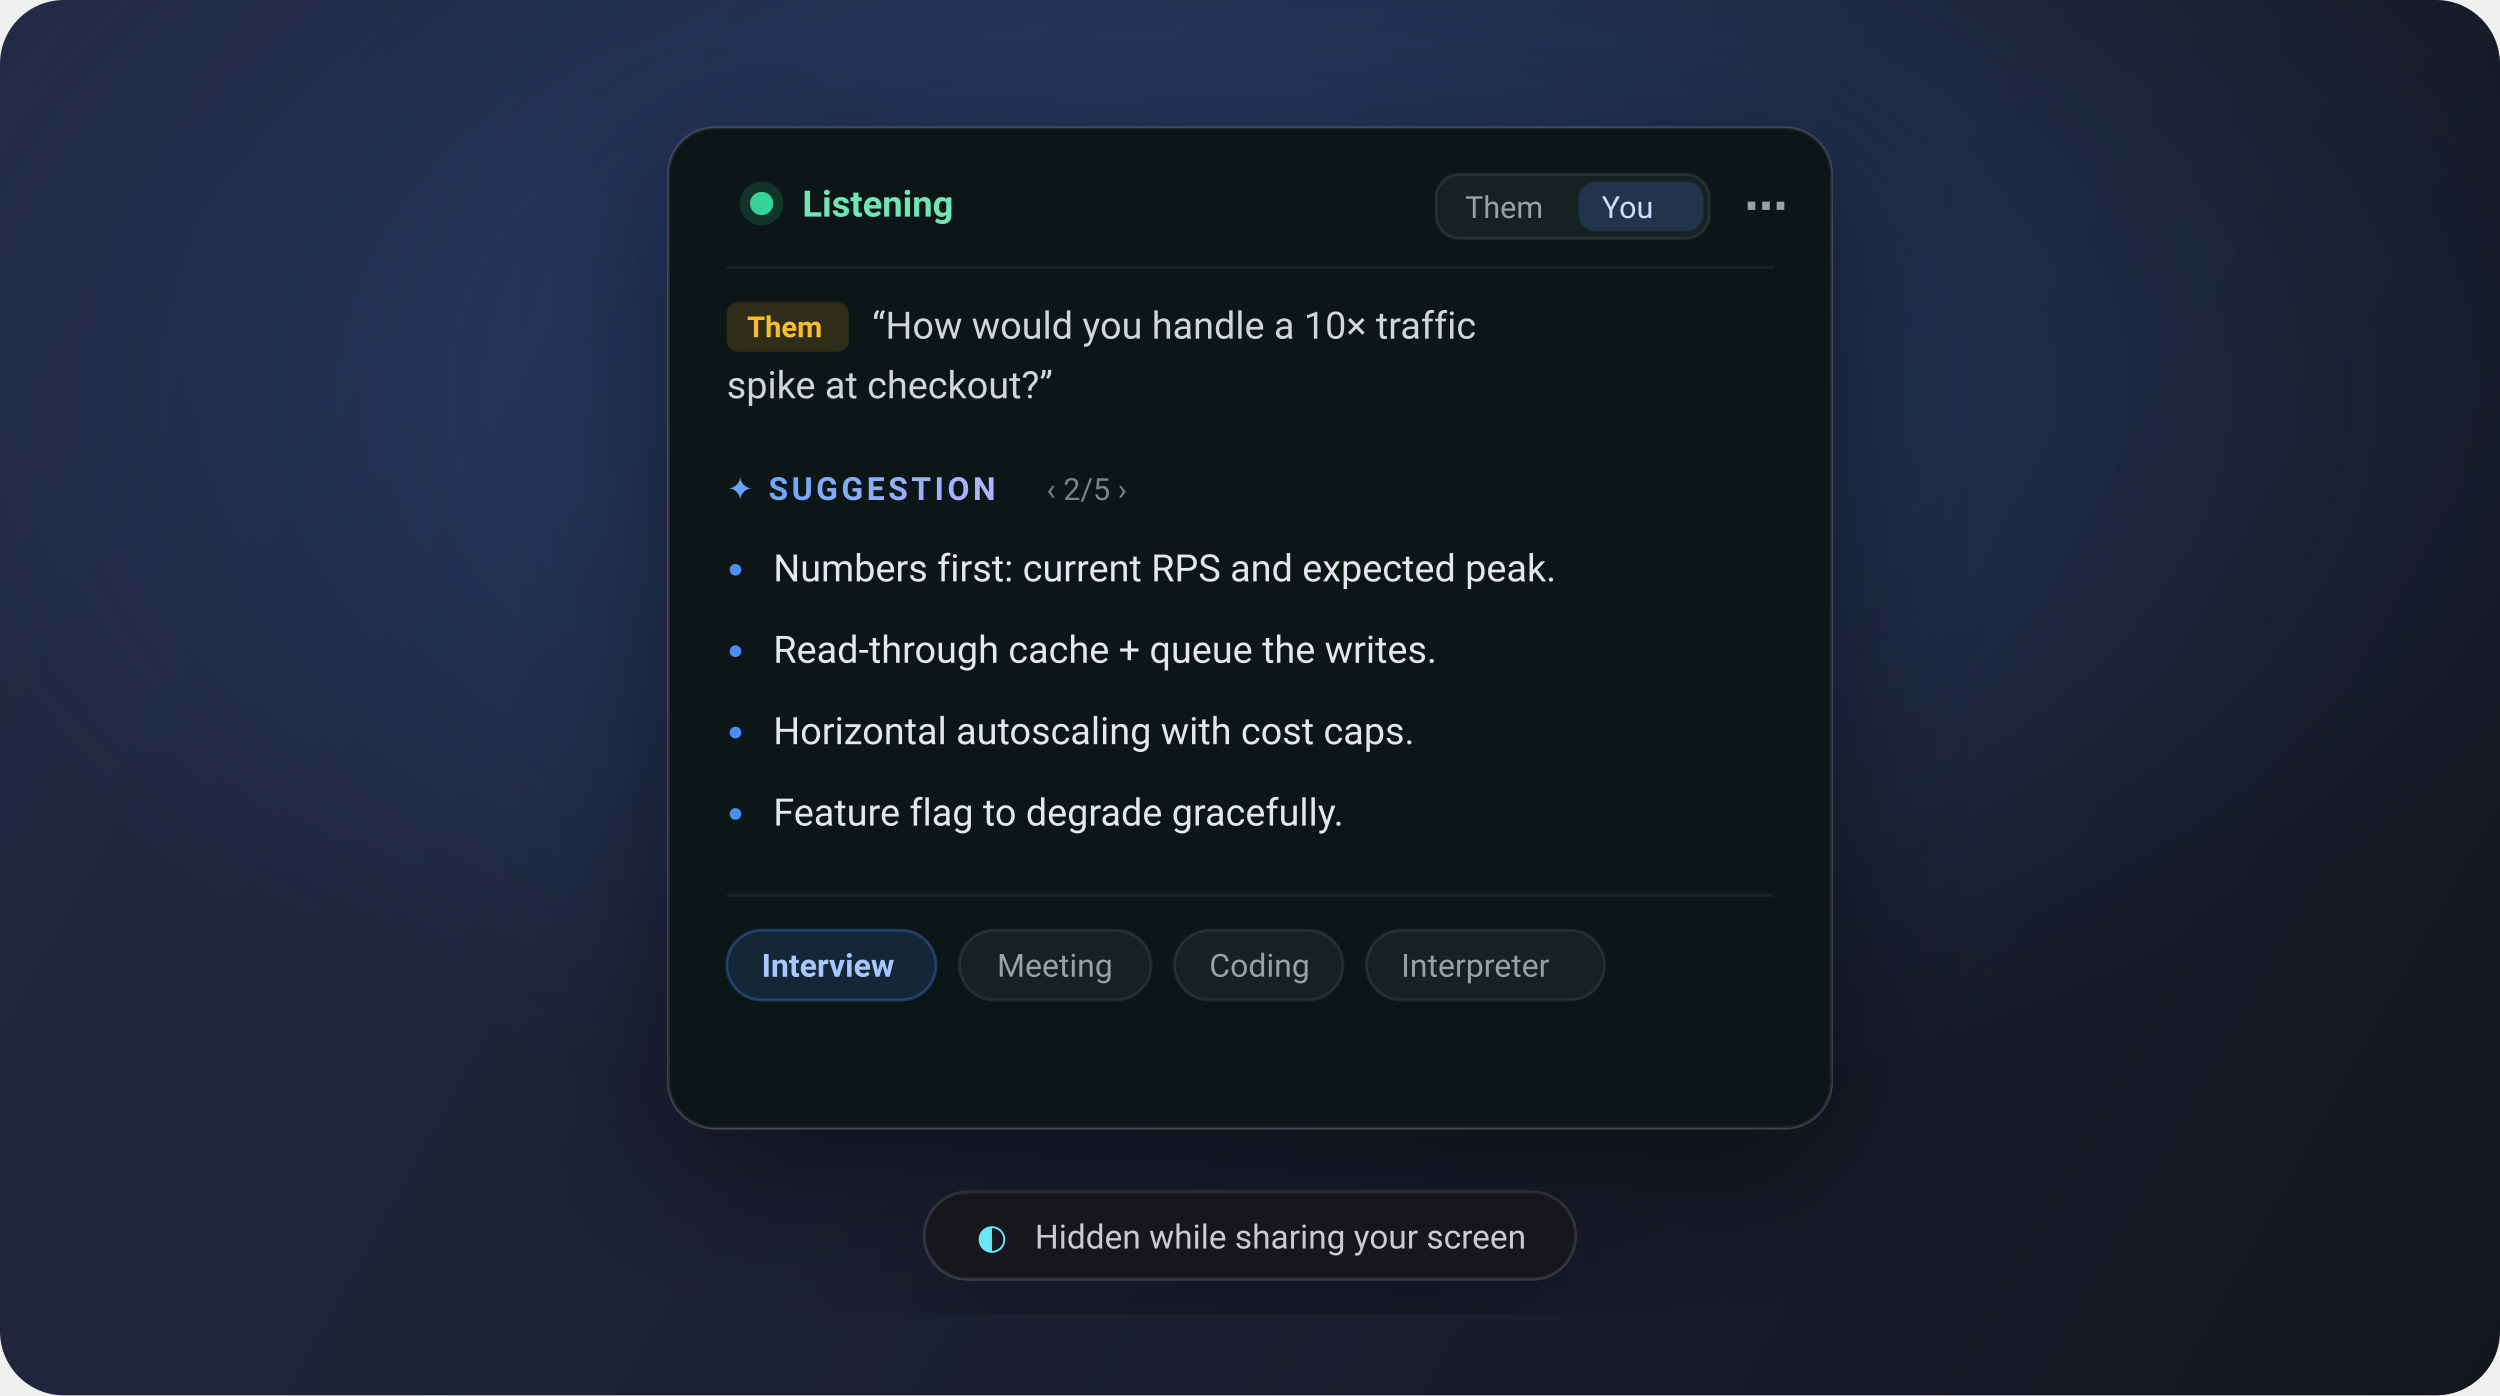
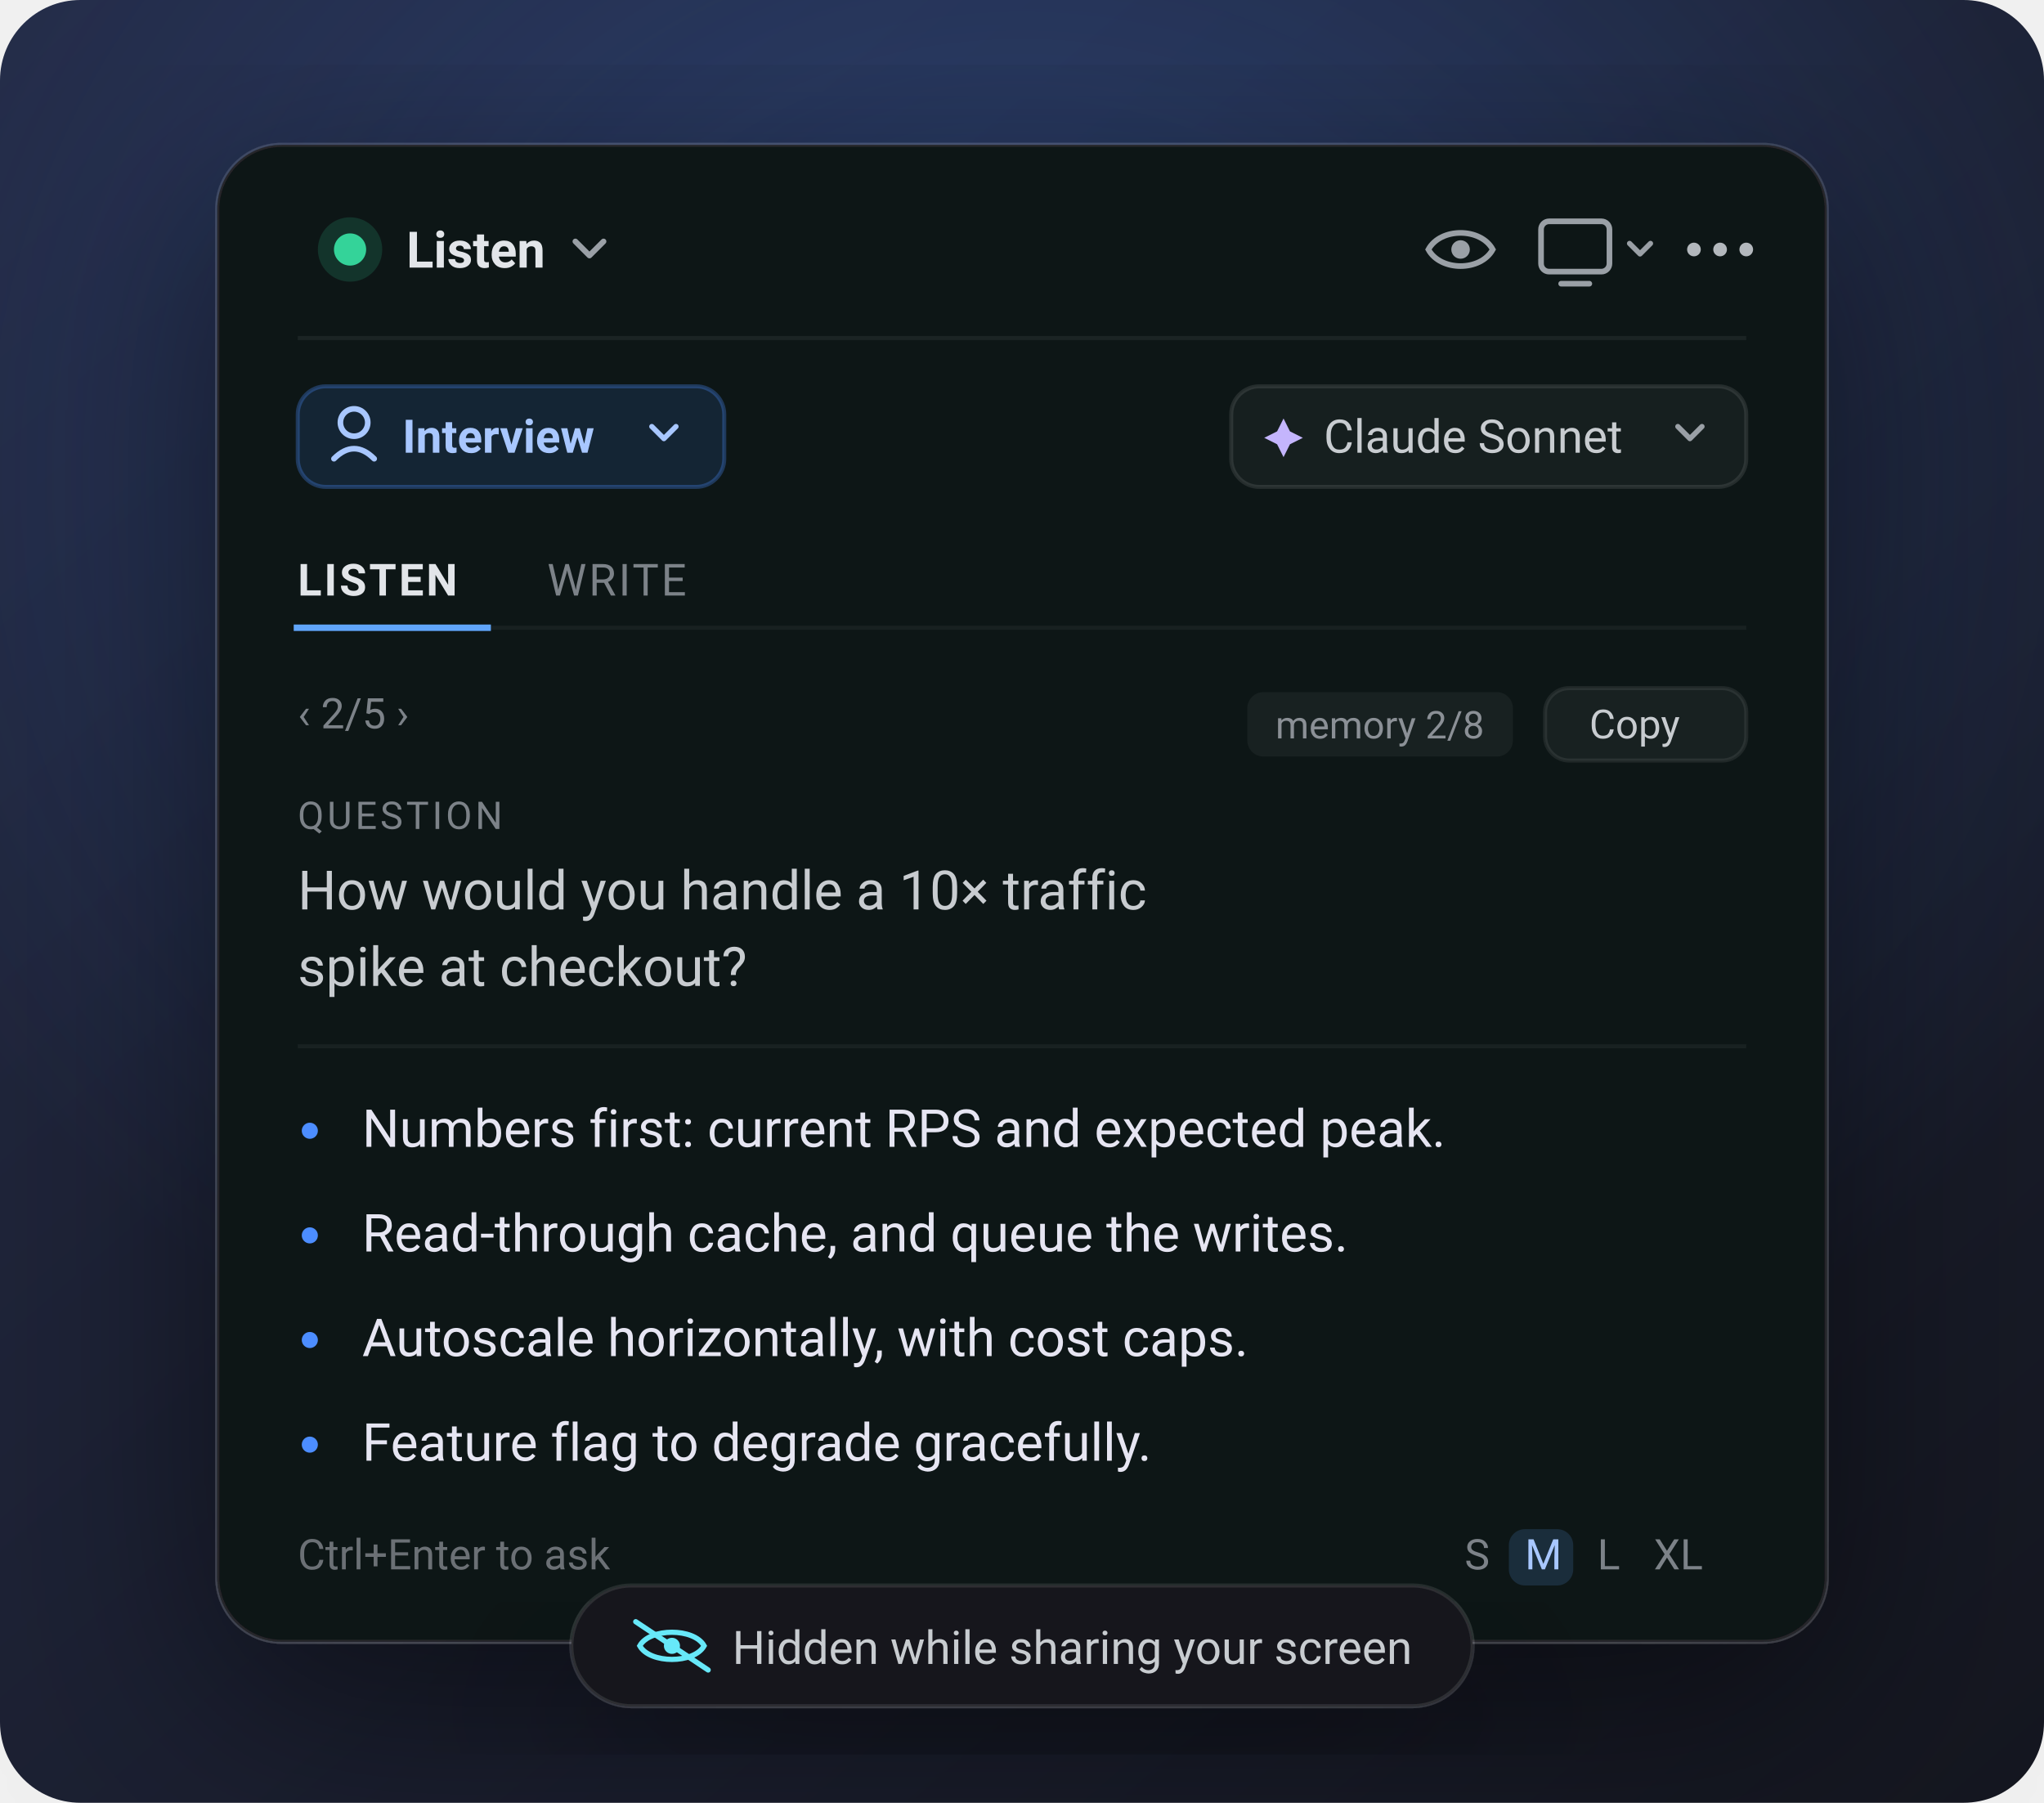
- <svg xmlns="http://www.w3.org/2000/svg" width="860" height="480" viewBox="0 0 860 480" fill="none" font-family="'Segoe UI', system-ui, -apple-system, Roboto, sans-serif">
+ <svg xmlns="http://www.w3.org/2000/svg" width="508" height="448" viewBox="176 4 508 448" fill="none" font-family="'Segoe UI', system-ui, -apple-system, Roboto, sans-serif">
  <defs>
-     <linearGradient id="backdrop" x1="0" y1="0" x2="860" y2="480" gradientUnits="userSpaceOnUse">
+     <linearGradient id="backdrop" x1="0" y1="0" x2="1" y2="1">
      <stop offset="0" stop-color="#232a45" />
      <stop offset="1" stop-color="#14161f" />
    </linearGradient>
-     <radialGradient id="glow" cx="0.5" cy="0.28" r="0.55">
+     <radialGradient id="glow" cx="0.5" cy="0.26" r="0.6">
      <stop offset="0" stop-color="#4c8dff" stop-opacity="0.28" />
      <stop offset="1" stop-color="#4c8dff" stop-opacity="0" />
    </radialGradient>
-     <linearGradient id="accentText" x1="250" y1="0" x2="360" y2="0" gradientUnits="userSpaceOnUse">
-       <stop offset="0" stop-color="#60a5fa" />
-       <stop offset="1" stop-color="#c4b5fd" />
-     </linearGradient>
    <filter id="cardShadow" x="-40%" y="-40%" width="180%" height="180%">
      <feDropShadow dx="0" dy="16" stdDeviation="26" flood-color="#000000" flood-opacity="0.5" />
    </filter>
  </defs>
-   <rect x="0" y="0" width="860" height="480" rx="22" fill="url(#backdrop)" />
-   <rect x="0" y="0" width="860" height="480" rx="22" fill="url(#glow)" />
+   <rect x="176" y="4" width="508" height="448" rx="20" fill="url(#backdrop)" />
+   <rect x="176" y="4" width="508" height="448" rx="20" fill="url(#glow)" />
  <g filter="url(#cardShadow)">
-     <rect x="230" y="44" width="400" height="344" rx="16" fill="#111317" stroke="#ffffff" stroke-opacity="0.09" />
+     <rect x="230" y="40" width="400" height="372" rx="16" fill="#111317" stroke="#ffffff" stroke-opacity="0.09" />
  </g>
-   <circle cx="262" cy="70" r="7.5" fill="#34d399" fill-opacity="0.16" />
-   <circle cx="262" cy="70" r="4" fill="#34d399" />
-   <text x="276" y="74.5" fill="#6ee7b7" font-size="12.5" font-weight="600">Listening</text>
-   <rect x="494" y="60" width="94" height="22" rx="8" fill="#ffffff" fill-opacity="0.05" stroke="#ffffff" stroke-opacity="0.08" />
-   <text x="504" y="75" fill="#9aa0a6" font-size="10.5">Them</text>
-   <rect x="543" y="62.5" width="43" height="17" rx="6" fill="#4c8dff" fill-opacity="0.18" />
-   <text x="551" y="75" fill="#cdddff" font-size="10.5">You</text>
-   <text x="600" y="76" fill="#9aa0a6" font-size="15" font-weight="700">⋯</text>
-   <line x1="250" y1="92" x2="610" y2="92" stroke="#ffffff" stroke-opacity="0.06" />
-   <rect x="250" y="104" width="42" height="17" rx="4" fill="#fbbf24" fill-opacity="0.14" />
-   <text x="257" y="116" fill="#fbbf24" font-size="10" font-weight="600">Them</text>
-   <text x="300" y="116.5" fill="#d2d5d9" font-size="13">“How would you handle a 10× traffic</text>
-   <text x="250" y="137" fill="#d2d5d9" font-size="13">spike at checkout?”</text>
-   <text x="250" y="172" fill="url(#accentText)" font-size="11" font-weight="700" letter-spacing="1.2">✦ SUGGESTION</text>
-   <text x="360" y="172" fill="#7c8288" font-size="10.5">‹ 2/5 ›</text>
-   <circle cx="253" cy="196" r="2" fill="#4c8dff" />
-   <text x="266" y="200" fill="#e6e5f2" font-size="13">Numbers first: current RPS and expected peak.</text>
-   <circle cx="253" cy="224" r="2" fill="#4c8dff" />
-   <text x="266" y="228" fill="#e6e5f2" font-size="13">Read-through cache + queue the writes.</text>
-   <circle cx="253" cy="252" r="2" fill="#4c8dff" />
-   <text x="266" y="256" fill="#e6e5f2" font-size="13">Horizontal autoscaling with cost caps.</text>
-   <circle cx="253" cy="280" r="2" fill="#4c8dff" />
-   <text x="266" y="284" fill="#e6e5f2" font-size="13">Feature flag to degrade gracefully.</text>
-   <line x1="250" y1="308" x2="610" y2="308" stroke="#ffffff" stroke-opacity="0.06" />
-   <rect x="250" y="320" width="72" height="24" rx="12" fill="#4c8dff" fill-opacity="0.14" stroke="#4c8dff" stroke-opacity="0.3" />
-   <text x="262" y="336" fill="#a8c7ff" font-size="11" font-weight="600">Interview</text>
-   <rect x="330" y="320" width="66" height="24" rx="12" fill="#ffffff" fill-opacity="0.05" stroke="#ffffff" stroke-opacity="0.08" />
-   <text x="343" y="336" fill="#9aa0a6" font-size="11">Meeting</text>
-   <rect x="404" y="320" width="58" height="24" rx="12" fill="#ffffff" fill-opacity="0.05" stroke="#ffffff" stroke-opacity="0.08" />
-   <text x="416" y="336" fill="#9aa0a6" font-size="11">Coding</text>
-   <rect x="470" y="320" width="82" height="24" rx="12" fill="#ffffff" fill-opacity="0.05" stroke="#ffffff" stroke-opacity="0.08" />
-   <text x="482" y="336" fill="#9aa0a6" font-size="11">Interpreter</text>
+   <circle cx="263" cy="66" r="8" fill="#34d399" fill-opacity="0.16" />
+   <circle cx="263" cy="66" r="4" fill="#34d399" />
+   <text x="277" y="70.5" fill="#e2e5e9" font-size="12.5" font-weight="600">Listen</text>
+   <path d="M319 64 l3.5 3.5 l3.5 -3.5" stroke="#9aa0a6" stroke-width="1.4" stroke-linecap="round" stroke-linejoin="round" />
+   <path d="M531 66 C 534 60.5, 544 60.5, 547 66 C 544 71.5, 534 71.5, 531 66 Z" stroke="#9aa0a6" stroke-width="1.4" fill="none" />
+   <circle cx="539" cy="66" r="2.3" fill="#9aa0a6" />
+   <rect x="559" y="59" width="17" height="12.5" rx="2" stroke="#9aa0a6" stroke-width="1.4" fill="none" />
+   <line x1="564" y1="74.5" x2="571" y2="74.5" stroke="#9aa0a6" stroke-width="1.4" stroke-linecap="round" />
+   <path d="M581 64.5 l2.6 2.6 l2.6 -2.6" stroke="#9aa0a6" stroke-width="1.3" stroke-linecap="round" stroke-linejoin="round" />
+   <circle cx="597" cy="66" r="1.7" fill="#b3b8bd" />
+   <circle cx="603.5" cy="66" r="1.7" fill="#b3b8bd" />
+   <circle cx="610" cy="66" r="1.7" fill="#b3b8bd" />
+   <line x1="250" y1="88" x2="610" y2="88" stroke="#ffffff" stroke-opacity="0.06" />
+   <rect x="250" y="100" width="106" height="25" rx="7" fill="#4c8dff" fill-opacity="0.13" stroke="#4c8dff" stroke-opacity="0.3" />
+   <circle cx="264" cy="109" r="3.4" stroke="#a8c7ff" stroke-width="1.4" fill="none" />
+   <path d="M259 118 q5 -5 10 0" stroke="#a8c7ff" stroke-width="1.4" fill="none" stroke-linecap="round" />
+   <text x="276" y="116.5" fill="#a8c7ff" font-size="11.5" font-weight="600">Interview</text>
+   <path d="M338 110 l3 3 l3 -3" stroke="#a8c7ff" stroke-width="1.3" stroke-linecap="round" stroke-linejoin="round" />
+   <rect x="482" y="100" width="128" height="25" rx="7" fill="#ffffff" fill-opacity="0.04" stroke="#ffffff" stroke-opacity="0.1" />
+   <path d="M495 108 l1.6 3.2 l3.2 1.6 l-3.2 1.6 l-1.6 3.2 l-1.6 -3.2 l-3.2 -1.6 l3.2 -1.6 z" fill="#c4b5fd" />
+   <text x="505" y="116.5" fill="#c8ccd0" font-size="11.5">Claude Sonnet</text>
+   <path d="M593 110 l3 3 l3 -3" stroke="#9aa0a6" stroke-width="1.3" stroke-linecap="round" stroke-linejoin="round" />
+   <text x="250" y="152" fill="#e2e5e9" font-size="11" font-weight="600" letter-spacing="0.6">LISTEN</text>
+   <text x="312" y="152" fill="#7c8288" font-size="11" letter-spacing="0.6">WRITE</text>
+   <line x1="250" y1="160" x2="610" y2="160" stroke="#ffffff" stroke-opacity="0.05" />
+   <line x1="249" y1="160" x2="298" y2="160" stroke="#60a5fa" stroke-width="1.6" />
+   <text x="250" y="185" fill="#7c8288" font-size="10.5">‹ 2/5 ›</text>
+   <rect x="486" y="176" width="66" height="16" rx="4" fill="#ffffff" fill-opacity="0.05" />
+   <text x="493" y="187.5" fill="#8b9096" font-size="9.5">memory 2/8</text>
+   <rect x="560" y="175" width="50" height="18" rx="6" fill="#ffffff" fill-opacity="0.05" stroke="#ffffff" stroke-opacity="0.08" />
+   <text x="571" y="187.5" fill="#c8ccd0" font-size="10">Copy</text>
+   <text x="250" y="210" fill="#7c8288" font-size="9.5" letter-spacing="0.8">QUESTION</text>
+   <text x="250" y="230" fill="#c8ccd0" font-size="13.5">How would you handle a 10× traffic</text>
+   <text x="250" y="249" fill="#c8ccd0" font-size="13.5">spike at checkout?</text>
+   <line x1="250" y1="264" x2="610" y2="264" stroke="#ffffff" stroke-opacity="0.05" />
+   <circle cx="253" cy="285" r="2" fill="#4c8dff" />
+   <text x="266" y="289" fill="#e6e5f2" font-size="13">Numbers first: current RPS and expected peak.</text>
+   <circle cx="253" cy="311" r="2" fill="#4c8dff" />
+   <text x="266" y="315" fill="#e6e5f2" font-size="13">Read-through cache, and queue the writes.</text>
+   <circle cx="253" cy="337" r="2" fill="#4c8dff" />
+   <text x="266" y="341" fill="#e6e5f2" font-size="13">Autoscale horizontally, with cost caps.</text>
+   <circle cx="253" cy="363" r="2" fill="#4c8dff" />
+   <text x="266" y="367" fill="#e6e5f2" font-size="13">Feature flag to degrade gracefully.</text>
+   <text x="250" y="394" fill="#6b7075" font-size="10.5">Ctrl+Enter to ask</text>
+   <text x="540" y="394" fill="#7c8288" font-size="10.5">S</text>
+   <rect x="551" y="384" width="16" height="14" rx="4" fill="#60a5fa" fill-opacity="0.16" />
+   <text x="555" y="394" fill="#a8c7ff" font-size="10.5">M</text>
+   <text x="573" y="394" fill="#7c8288" font-size="10.5">L</text>
+   <text x="587" y="394" fill="#7c8288" font-size="10.5">XL</text>
  <g filter="url(#cardShadow)">
-     <rect x="318" y="410" width="224" height="30" rx="15" fill="#16181d" stroke="#ffffff" stroke-opacity="0.1" />
+     <rect x="318" y="398" width="224" height="30" rx="15" fill="#16181d" stroke="#ffffff" stroke-opacity="0.1" />
  </g>
-   <text x="336" y="429.5" fill="#67e8f9" font-size="12">◐</text>
-   <text x="356" y="429.5" fill="#c8ccd0" font-size="11.5">Hidden while sharing your screen</text>
+   <path d="M335 413 C 337.5 408.5, 348.5 408.5, 351 413 C 348.5 417.5, 337.5 417.5, 335 413 Z" stroke="#67e8f9" stroke-width="1.3" fill="none" />
+   <circle cx="343" cy="413" r="2" fill="#67e8f9" />
+   <line x1="334" y1="407" x2="352" y2="419" stroke="#67e8f9" stroke-width="1.3" stroke-linecap="round" />
+   <text x="358" y="417.5" fill="#c8ccd0" font-size="11.5">Hidden while sharing your screen</text>
</svg>
